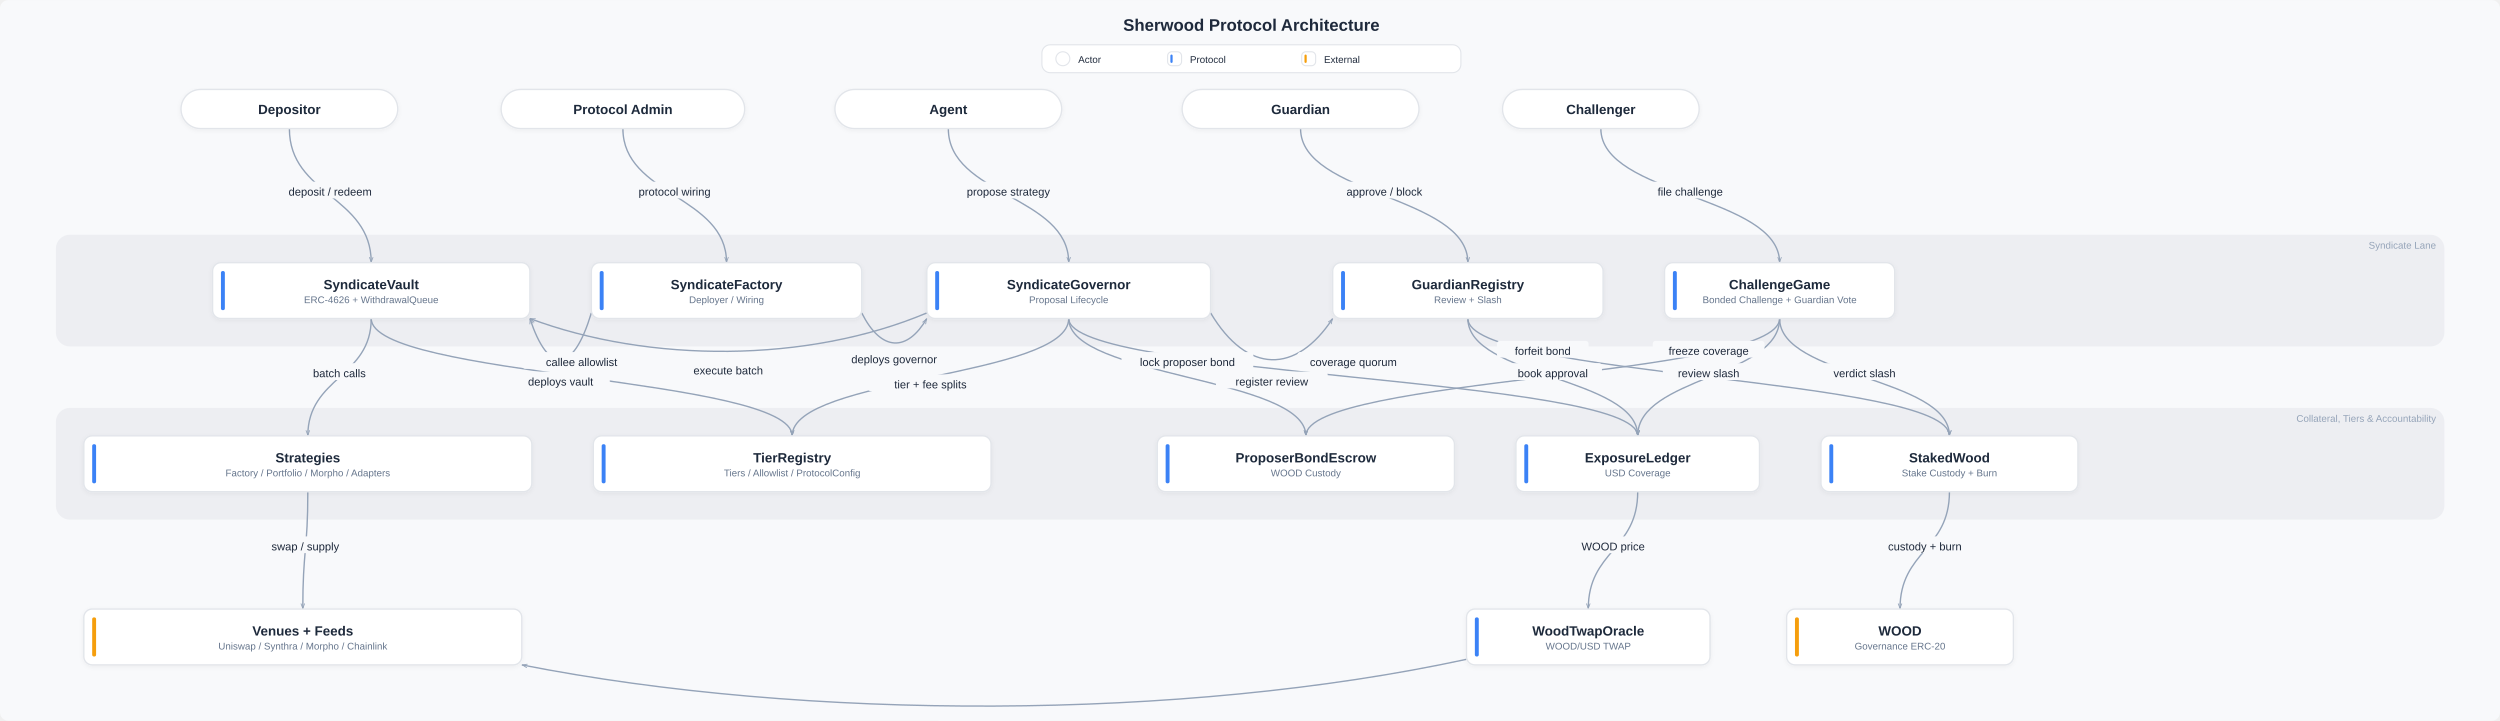
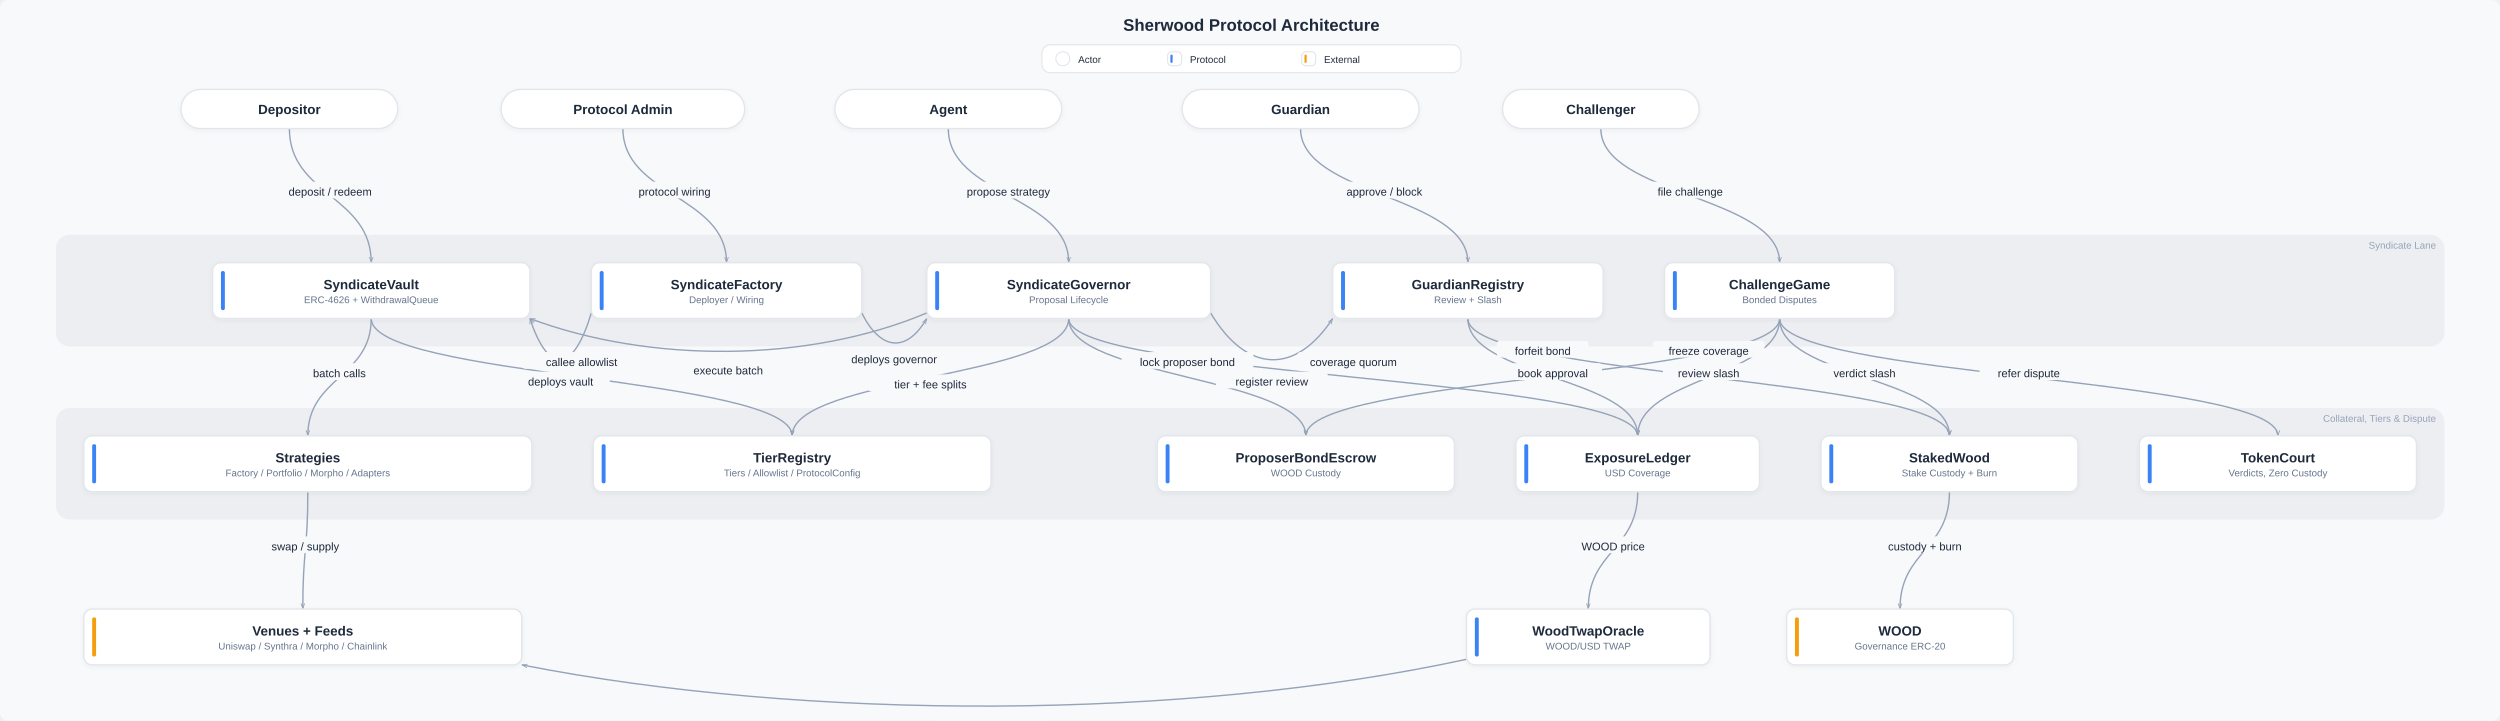
<svg xmlns="http://www.w3.org/2000/svg" width="2237" height="645" viewBox="0 0 895 258" font-family="Arial, sans-serif">
  <defs>
    <marker id="ah" viewBox="0 0 8 6" refX="8" refY="3" markerWidth="4" markerHeight="3" orient="auto">
      <path d="M0.5,0.5 L7,3 L0.5,5.5" fill="none" stroke="#94A3B8" stroke-width="1.2" stroke-linejoin="round" stroke-linecap="round" />
    </marker>
    <filter id="shadow" x="-6%" y="-8%" width="112%" height="128%">
      <feDropShadow dx="0" dy="0.5" stdDeviation="0.8" flood-color="#000" flood-opacity="0.05" />
    </filter>
  </defs>
  <rect width="895" height="258" fill="#F8F9FB" rx="3" />
  <text x="448" y="11" text-anchor="middle" font-size="6" font-weight="700" fill="#1E293B">Sherwood Protocol Architecture</text>
  <rect x="373" y="16" width="150" height="10" rx="3" fill="#fff" stroke="#E2E5EA" stroke-width="0.4" />
  <rect x="378" y="18.5" width="5" height="5" rx="2.5" fill="#fff" stroke="#E2E5EA" stroke-width="0.4" />
  <text x="386" y="22.5" font-size="3.5" fill="#1E293B">Actor</text>
  <rect x="418" y="18.5" width="5" height="5" rx="1.5" fill="#fff" stroke="#E2E5EA" stroke-width="0.4" />
  <rect x="419" y="19.5" width="0.8" height="3" rx="0.4" fill="#3B82F6" />
  <text x="426" y="22.5" font-size="3.5" fill="#1E293B">Protocol</text>
  <rect x="466" y="18.5" width="5" height="5" rx="1.5" fill="#fff" stroke="#E2E5EA" stroke-width="0.4" />
  <rect x="467" y="19.5" width="0.8" height="3" rx="0.4" fill="#F59E0B" />
  <text x="474" y="22.5" font-size="3.5" fill="#1E293B">External</text>
  <rect x="20.0" y="84.0" width="855.1" height="40.0" rx="5" fill="#EDEEF2" />
  <text x="872.1" y="89.0" text-anchor="end" font-size="3.5" fill="#94A3B8" font-weight="500">Syndicate Lane</text>
  <rect x="20.0" y="146.0" width="855.1" height="40.0" rx="5" fill="#EDEEF2" />
-   <text x="872.1" y="151.0" text-anchor="end" font-size="3.5" fill="#94A3B8" font-weight="500">Collateral, Tiers &amp; Accountability</text>
+   <text x="872.1" y="151.0" text-anchor="end" font-size="3.5" fill="#94A3B8" font-weight="500">Collateral, Tiers &amp; Dispute</text>
  <path d="M103.6,46.0 C103.6,70.0 132.9,70.0 132.9,94.0" fill="none" stroke="#94A3B8" stroke-width="0.5" marker-end="url(#ah)" />
  <path d="M223.0,46.0 C223.0,70.0 260.1,70.0 260.1,94.0" fill="none" stroke="#94A3B8" stroke-width="0.5" marker-end="url(#ah)" />
  <path d="M339.5,46.0 C339.5,70.0 382.6,70.0 382.6,94.0" fill="none" stroke="#94A3B8" stroke-width="0.5" marker-end="url(#ah)" />
  <path d="M465.6,46.0 C465.6,70.0 525.5,70.0 525.5,94.0" fill="none" stroke="#94A3B8" stroke-width="0.5" marker-end="url(#ah)" />
  <path d="M573.1,46.0 C573.1,70.0 637.1,70.0 637.1,94.0" fill="none" stroke="#94A3B8" stroke-width="0.5" marker-end="url(#ah)" />
  <path d="M211.7,112.0 C205.1,134.0 196.3,134.0 189.7,114.0" fill="none" stroke="#94A3B8" stroke-width="0.5" marker-end="url(#ah)" />
  <path d="M308.5,112.0 C315.5,126.0 324.8,126.0 331.8,114.0" fill="none" stroke="#94A3B8" stroke-width="0.5" marker-end="url(#ah)" />
  <path d="M331.8,112.0 C289.2,130.0 232.3,130.0 189.7,114.0" fill="none" stroke="#94A3B8" stroke-width="0.5" marker-end="url(#ah)" />
  <path d="M433.4,112.0 C446.5,134.0 464.0,134.0 477.1,114.0" fill="none" stroke="#94A3B8" stroke-width="0.5" marker-end="url(#ah)" />
  <path d="M132.9,114.0 C132.9,135.0 110.2,135.0 110.2,156.0" fill="none" stroke="#94A3B8" stroke-width="0.5" marker-end="url(#ah)" />
  <path d="M132.9,114.0 C132.9,135.0 283.6,135.0 283.6,156.0" fill="none" stroke="#94A3B8" stroke-width="0.5" marker-end="url(#ah)" />
  <path d="M382.6,114.0 C382.6,135.0 283.6,135.0 283.6,156.0" fill="none" stroke="#94A3B8" stroke-width="0.5" marker-end="url(#ah)" />
  <path d="M382.6,114.0 C382.6,135.0 467.5,135.0 467.5,156.0" fill="none" stroke="#94A3B8" stroke-width="0.5" marker-end="url(#ah)" />
  <path d="M382.6,114.0 C382.6,135.0 586.3,135.0 586.3,156.0" fill="none" stroke="#94A3B8" stroke-width="0.5" marker-end="url(#ah)" />
  <path d="M525.5,114.0 C525.5,135.0 586.3,135.0 586.3,156.0" fill="none" stroke="#94A3B8" stroke-width="0.5" marker-end="url(#ah)" />
  <path d="M525.5,114.0 C525.5,135.0 697.9,135.0 697.9,156.0" fill="none" stroke="#94A3B8" stroke-width="0.5" marker-end="url(#ah)" />
  <path d="M637.1,114.0 C637.1,135.0 467.5,135.0 467.5,156.0" fill="none" stroke="#94A3B8" stroke-width="0.5" marker-end="url(#ah)" />
  <path d="M637.1,114.0 C637.1,135.0 586.3,135.0 586.3,156.0" fill="none" stroke="#94A3B8" stroke-width="0.5" marker-end="url(#ah)" />
  <path d="M637.1,114.0 C637.1,135.0 697.9,135.0 697.9,156.0" fill="none" stroke="#94A3B8" stroke-width="0.5" marker-end="url(#ah)" />
+   <path d="M637.1,114.0 C637.1,135.0 815.5,135.0 815.5,156.0" fill="none" stroke="#94A3B8" stroke-width="0.5" marker-end="url(#ah)" />
  <path d="M110.2,176.0 C110.2,197.0 108.4,197.0 108.4,218.0" fill="none" stroke="#94A3B8" stroke-width="0.5" marker-end="url(#ah)" />
  <path d="M586.3,176.0 C586.3,197.0 568.6,197.0 568.6,218.0" fill="none" stroke="#94A3B8" stroke-width="0.5" marker-end="url(#ah)" />
  <path d="M697.9,176.0 C697.9,197.0 680.2,197.0 680.2,218.0" fill="none" stroke="#94A3B8" stroke-width="0.5" marker-end="url(#ah)" />
  <path d="M525.0,236.0 C423.5,258.0 288.3,258.0 186.8,238.0" fill="none" stroke="#94A3B8" stroke-width="0.5" marker-end="url(#ah)" />
  <g filter="url(#shadow)">
    <rect x="64.8" y="32.0" width="77.6" height="14" rx="7" fill="#fff" stroke="#E2E5EA" stroke-width="0.5" />
    <text x="103.6" y="40.8" text-anchor="middle" font-size="4.8" font-weight="600" fill="#1E293B">Depositor</text>
  </g>
  <g filter="url(#shadow)">
    <rect x="179.4" y="32.0" width="87.2" height="14" rx="7" fill="#fff" stroke="#E2E5EA" stroke-width="0.5" />
    <text x="223.0" y="40.8" text-anchor="middle" font-size="4.8" font-weight="600" fill="#1E293B">Protocol Admin</text>
  </g>
  <g filter="url(#shadow)">
    <rect x="298.9" y="32.0" width="81.2" height="14" rx="7" fill="#fff" stroke="#E2E5EA" stroke-width="0.5" />
    <text x="339.5" y="40.8" text-anchor="middle" font-size="4.8" font-weight="600" fill="#1E293B">Agent</text>
  </g>
  <g filter="url(#shadow)">
    <rect x="423.2" y="32.0" width="84.8" height="14" rx="7" fill="#fff" stroke="#E2E5EA" stroke-width="0.5" />
    <text x="465.6" y="40.8" text-anchor="middle" font-size="4.8" font-weight="600" fill="#1E293B">Guardian</text>
  </g>
  <g filter="url(#shadow)">
    <rect x="537.9" y="32.0" width="70.4" height="14" rx="7" fill="#fff" stroke="#E2E5EA" stroke-width="0.5" />
    <text x="573.1" y="40.8" text-anchor="middle" font-size="4.8" font-weight="600" fill="#1E293B">Challenger</text>
  </g>
  <g filter="url(#shadow)">
    <rect x="76.1" y="94.0" width="113.6" height="20" rx="3" fill="#fff" stroke="#E2E5EA" stroke-width="0.5" />
    <rect x="79.1" y="97.0" width="1.4" height="14" rx="0.6" fill="#3B82F6" />
    <text x="132.9" y="103.5" text-anchor="middle" font-size="4.8" font-weight="600" fill="#1E293B">SyndicateVault</text>
    <text x="132.9" y="108.5" text-anchor="middle" font-size="3.5" fill="#64748B">ERC-4626 + WithdrawalQueue</text>
  </g>
  <g filter="url(#shadow)">
    <rect x="211.7" y="94.0" width="96.8" height="20" rx="3" fill="#fff" stroke="#E2E5EA" stroke-width="0.5" />
    <rect x="214.7" y="97.0" width="1.4" height="14" rx="0.6" fill="#3B82F6" />
    <text x="260.1" y="103.5" text-anchor="middle" font-size="4.8" font-weight="600" fill="#1E293B">SyndicateFactory</text>
    <text x="260.1" y="108.5" text-anchor="middle" font-size="3.5" fill="#64748B">Deployer / Wiring</text>
  </g>
  <g filter="url(#shadow)">
    <rect x="331.8" y="94.0" width="101.6" height="20" rx="3" fill="#fff" stroke="#E2E5EA" stroke-width="0.5" />
    <rect x="334.8" y="97.0" width="1.4" height="14" rx="0.6" fill="#3B82F6" />
    <text x="382.6" y="103.5" text-anchor="middle" font-size="4.8" font-weight="600" fill="#1E293B">SyndicateGovernor</text>
    <text x="382.6" y="108.5" text-anchor="middle" font-size="3.5" fill="#64748B">Proposal Lifecycle</text>
  </g>
  <g filter="url(#shadow)">
    <rect x="477.1" y="94.0" width="96.8" height="20" rx="3" fill="#fff" stroke="#E2E5EA" stroke-width="0.5" />
    <rect x="480.1" y="97.0" width="1.4" height="14" rx="0.6" fill="#3B82F6" />
    <text x="525.5" y="103.5" text-anchor="middle" font-size="4.8" font-weight="600" fill="#1E293B">GuardianRegistry</text>
    <text x="525.5" y="108.5" text-anchor="middle" font-size="3.5" fill="#64748B">Review + Slash</text>
  </g>
  <g filter="url(#shadow)">
    <rect x="595.9" y="94.0" width="82.4" height="20" rx="3" fill="#fff" stroke="#E2E5EA" stroke-width="0.5" />
    <rect x="598.9" y="97.0" width="1.4" height="14" rx="0.6" fill="#3B82F6" />
    <text x="637.1" y="103.5" text-anchor="middle" font-size="4.8" font-weight="600" fill="#1E293B">ChallengeGame</text>
-     <text x="637.1" y="108.5" text-anchor="middle" font-size="3.5" fill="#64748B">Bonded Challenge + Guardian Vote</text>
+     <text x="637.1" y="108.5" text-anchor="middle" font-size="3.5" fill="#64748B">Bonded Disputes</text>
  </g>
  <g filter="url(#shadow)">
    <rect x="30.0" y="156.0" width="160.4" height="20" rx="3" fill="#fff" stroke="#E2E5EA" stroke-width="0.5" />
    <rect x="33.0" y="159.0" width="1.4" height="14" rx="0.6" fill="#3B82F6" />
    <text x="110.2" y="165.5" text-anchor="middle" font-size="4.8" font-weight="600" fill="#1E293B">Strategies</text>
    <text x="110.2" y="170.5" text-anchor="middle" font-size="3.5" fill="#64748B">Factory / Portfolio / Morpho / Adapters</text>
  </g>
  <g filter="url(#shadow)">
    <rect x="212.4" y="156.0" width="142.4" height="20" rx="3" fill="#fff" stroke="#E2E5EA" stroke-width="0.5" />
    <rect x="215.4" y="159.0" width="1.4" height="14" rx="0.6" fill="#3B82F6" />
    <text x="283.6" y="165.5" text-anchor="middle" font-size="4.8" font-weight="600" fill="#1E293B">TierRegistry</text>
    <text x="283.6" y="170.5" text-anchor="middle" font-size="3.5" fill="#64748B">Tiers / Allowlist / ProtocolConfig</text>
  </g>
  <g filter="url(#shadow)">
    <rect x="414.3" y="156.0" width="106.4" height="20" rx="3" fill="#fff" stroke="#E2E5EA" stroke-width="0.5" />
    <rect x="417.3" y="159.0" width="1.4" height="14" rx="0.6" fill="#3B82F6" />
    <text x="467.5" y="165.5" text-anchor="middle" font-size="4.8" font-weight="600" fill="#1E293B">ProposerBondEscrow</text>
    <text x="467.5" y="170.5" text-anchor="middle" font-size="3.5" fill="#64748B">WOOD Custody</text>
  </g>
  <g filter="url(#shadow)">
    <rect x="542.7" y="156.0" width="87.2" height="20" rx="3" fill="#fff" stroke="#E2E5EA" stroke-width="0.5" />
    <rect x="545.7" y="159.0" width="1.4" height="14" rx="0.6" fill="#3B82F6" />
    <text x="586.3" y="165.5" text-anchor="middle" font-size="4.8" font-weight="600" fill="#1E293B">ExposureLedger</text>
    <text x="586.3" y="170.5" text-anchor="middle" font-size="3.5" fill="#64748B">USD Coverage</text>
  </g>
  <g filter="url(#shadow)">
    <rect x="651.9" y="156.0" width="92.0" height="20" rx="3" fill="#fff" stroke="#E2E5EA" stroke-width="0.5" />
    <rect x="654.9" y="159.0" width="1.4" height="14" rx="0.6" fill="#3B82F6" />
    <text x="697.9" y="165.5" text-anchor="middle" font-size="4.8" font-weight="600" fill="#1E293B">StakedWood</text>
    <text x="697.9" y="170.5" text-anchor="middle" font-size="3.5" fill="#64748B">Stake Custody + Burn</text>
+   </g>
+   <g filter="url(#shadow)">
+     <rect x="765.9" y="156.0" width="99.2" height="20" rx="3" fill="#fff" stroke="#E2E5EA" stroke-width="0.5" />
+     <rect x="768.9" y="159.0" width="1.4" height="14" rx="0.6" fill="#3B82F6" />
+     <text x="815.5" y="165.5" text-anchor="middle" font-size="4.8" font-weight="600" fill="#1E293B">TokenCourt</text>
+     <text x="815.5" y="170.5" text-anchor="middle" font-size="3.5" fill="#64748B">Verdicts, Zero Custody</text>
  </g>
  <g filter="url(#shadow)">
    <rect x="30.0" y="218.0" width="156.8" height="20" rx="3" fill="#fff" stroke="#E2E5EA" stroke-width="0.5" />
    <rect x="33.0" y="221.0" width="1.4" height="14" rx="0.6" fill="#F59E0B" />
    <text x="108.4" y="227.5" text-anchor="middle" font-size="4.8" font-weight="600" fill="#1E293B">Venues + Feeds</text>
    <text x="108.4" y="232.5" text-anchor="middle" font-size="3.5" fill="#64748B">Uniswap / Synthra / Morpho / Chainlink</text>
  </g>
  <g filter="url(#shadow)">
    <rect x="525.0" y="218.0" width="87.2" height="20" rx="3" fill="#fff" stroke="#E2E5EA" stroke-width="0.5" />
    <rect x="528.0" y="221.0" width="1.4" height="14" rx="0.6" fill="#3B82F6" />
    <text x="568.6" y="227.5" text-anchor="middle" font-size="4.8" font-weight="600" fill="#1E293B">WoodTwapOracle</text>
    <text x="568.6" y="232.5" text-anchor="middle" font-size="3.5" fill="#64748B">WOOD/USD TWAP</text>
  </g>
  <g filter="url(#shadow)">
    <rect x="639.6" y="218.0" width="81.2" height="20" rx="3" fill="#fff" stroke="#E2E5EA" stroke-width="0.5" />
    <rect x="642.6" y="221.0" width="1.4" height="14" rx="0.6" fill="#F59E0B" />
    <text x="680.2" y="227.5" text-anchor="middle" font-size="4.8" font-weight="600" fill="#1E293B">WOOD</text>
    <text x="680.2" y="232.5" text-anchor="middle" font-size="3.5" fill="#64748B">Governance ERC-20</text>
  </g>
  <rect x="97.0" y="65.0" width="42.4" height="6.0" rx="1" fill="#F8F9FB" />
  <text x="118.2" y="70.0" font-size="4" fill="#1E293B" font-weight="500" text-anchor="middle">deposit / redeem</text>
  <rect x="221.5" y="65.0" width="40.0" height="6.0" rx="1" fill="#F8F9FB" />
  <text x="241.5" y="70.0" font-size="4" fill="#1E293B" font-weight="500" text-anchor="middle">protocol wiring</text>
  <rect x="339.8" y="65.0" width="42.4" height="6.0" rx="1" fill="#F8F9FB" />
  <text x="361.0" y="70.0" font-size="4" fill="#1E293B" font-weight="500" text-anchor="middle">propose strategy</text>
  <rect x="475.6" y="65.0" width="40.0" height="6.0" rx="1" fill="#F8F9FB" />
  <text x="495.6" y="70.0" font-size="4" fill="#1E293B" font-weight="500" text-anchor="middle">approve / block</text>
  <rect x="586.3" y="65.0" width="37.6" height="6.0" rx="1" fill="#F8F9FB" />
  <text x="605.1" y="70.0" font-size="4" fill="#1E293B" font-weight="500" text-anchor="middle">file challenge</text>
  <rect x="183.1" y="133.0" width="35.2" height="6.0" rx="1" fill="#F8F9FB" />
  <text x="200.7" y="138.0" font-size="4" fill="#1E293B" font-weight="500" text-anchor="middle">deploys vault</text>
  <rect x="298.9" y="125.0" width="42.4" height="6.0" rx="1" fill="#F8F9FB" />
  <text x="320.1" y="130.0" font-size="4" fill="#1E293B" font-weight="500" text-anchor="middle">deploys governor</text>
  <rect x="243.1" y="129.0" width="35.2" height="6.0" rx="1" fill="#F8F9FB" />
  <text x="260.7" y="134.0" font-size="4" fill="#1E293B" font-weight="500" text-anchor="middle">execute batch</text>
  <rect x="435.3" y="133.0" width="40.0" height="6.0" rx="1" fill="#F8F9FB" />
  <text x="455.3" y="138.0" font-size="4" fill="#1E293B" font-weight="500" text-anchor="middle">register review</text>
  <rect x="106.3" y="130.0" width="30.4" height="6.0" rx="1" fill="#F8F9FB" />
  <text x="121.5" y="135.0" font-size="4" fill="#1E293B" font-weight="500" text-anchor="middle">batch calls</text>
  <rect x="187.0" y="126.0" width="42.4" height="6.0" rx="1" fill="#F8F9FB" />
  <text x="208.2" y="131.0" font-size="4" fill="#1E293B" font-weight="500" text-anchor="middle">callee allowlist</text>
  <rect x="310.7" y="134.0" width="44.8" height="6.0" rx="1" fill="#F8F9FB" />
  <text x="333.1" y="139.0" font-size="4" fill="#1E293B" font-weight="500" text-anchor="middle">tier + fee splits</text>
  <rect x="401.5" y="126.0" width="47.2" height="6.0" rx="1" fill="#F8F9FB" />
  <text x="425.1" y="131.0" font-size="4" fill="#1E293B" font-weight="500" text-anchor="middle">lock proposer bond</text>
  <rect x="464.5" y="126.0" width="40.0" height="6.0" rx="1" fill="#F8F9FB" />
  <text x="484.5" y="131.0" font-size="4" fill="#1E293B" font-weight="500" text-anchor="middle">coverage quorum</text>
  <rect x="538.3" y="130.0" width="35.2" height="6.0" rx="1" fill="#F8F9FB" />
  <text x="555.9" y="135.0" font-size="4" fill="#1E293B" font-weight="500" text-anchor="middle">book approval</text>
  <rect x="595.3" y="130.0" width="32.8" height="6.0" rx="1" fill="#F8F9FB" />
  <text x="611.7" y="135.0" font-size="4" fill="#1E293B" font-weight="500" text-anchor="middle">review slash</text>
  <rect x="535.9" y="122.0" width="32.8" height="6.0" rx="1" fill="#F8F9FB" />
  <text x="552.3" y="127.0" font-size="4" fill="#1E293B" font-weight="500" text-anchor="middle">forfeit bond</text>
  <rect x="591.7" y="122.0" width="40.0" height="6.0" rx="1" fill="#F8F9FB" />
  <text x="611.7" y="127.0" font-size="4" fill="#1E293B" font-weight="500" text-anchor="middle">freeze coverage</text>
  <rect x="649.9" y="130.0" width="35.2" height="6.0" rx="1" fill="#F8F9FB" />
  <text x="667.5" y="135.0" font-size="4" fill="#1E293B" font-weight="500" text-anchor="middle">verdict slash</text>
+   <rect x="708.7" y="130.0" width="35.2" height="6.0" rx="1" fill="#F8F9FB" />
+   <text x="726.3" y="135.0" font-size="4" fill="#1E293B" font-weight="500" text-anchor="middle">refer dispute</text>
  <rect x="91.7" y="192.0" width="35.2" height="6.0" rx="1" fill="#F8F9FB" />
  <text x="109.3" y="197.0" font-size="4" fill="#1E293B" font-weight="500" text-anchor="middle">swap / supply</text>
  <rect x="563.5" y="192.0" width="28.0" height="6.0" rx="1" fill="#F8F9FB" />
  <text x="577.5" y="197.0" font-size="4" fill="#1E293B" font-weight="500" text-anchor="middle">WOOD price</text>
  <rect x="670.3" y="192.0" width="37.6" height="6.0" rx="1" fill="#F8F9FB" />
  <text x="689.1" y="197.0" font-size="4" fill="#1E293B" font-weight="500" text-anchor="middle">custody + burn</text>
  <rect x="335.9" y="257.0" width="40.0" height="6.0" rx="1" fill="#F8F9FB" />
  <text x="355.9" y="262.0" font-size="4" fill="#1E293B" font-weight="500" text-anchor="middle">pair + ETH feed</text>
</svg>
